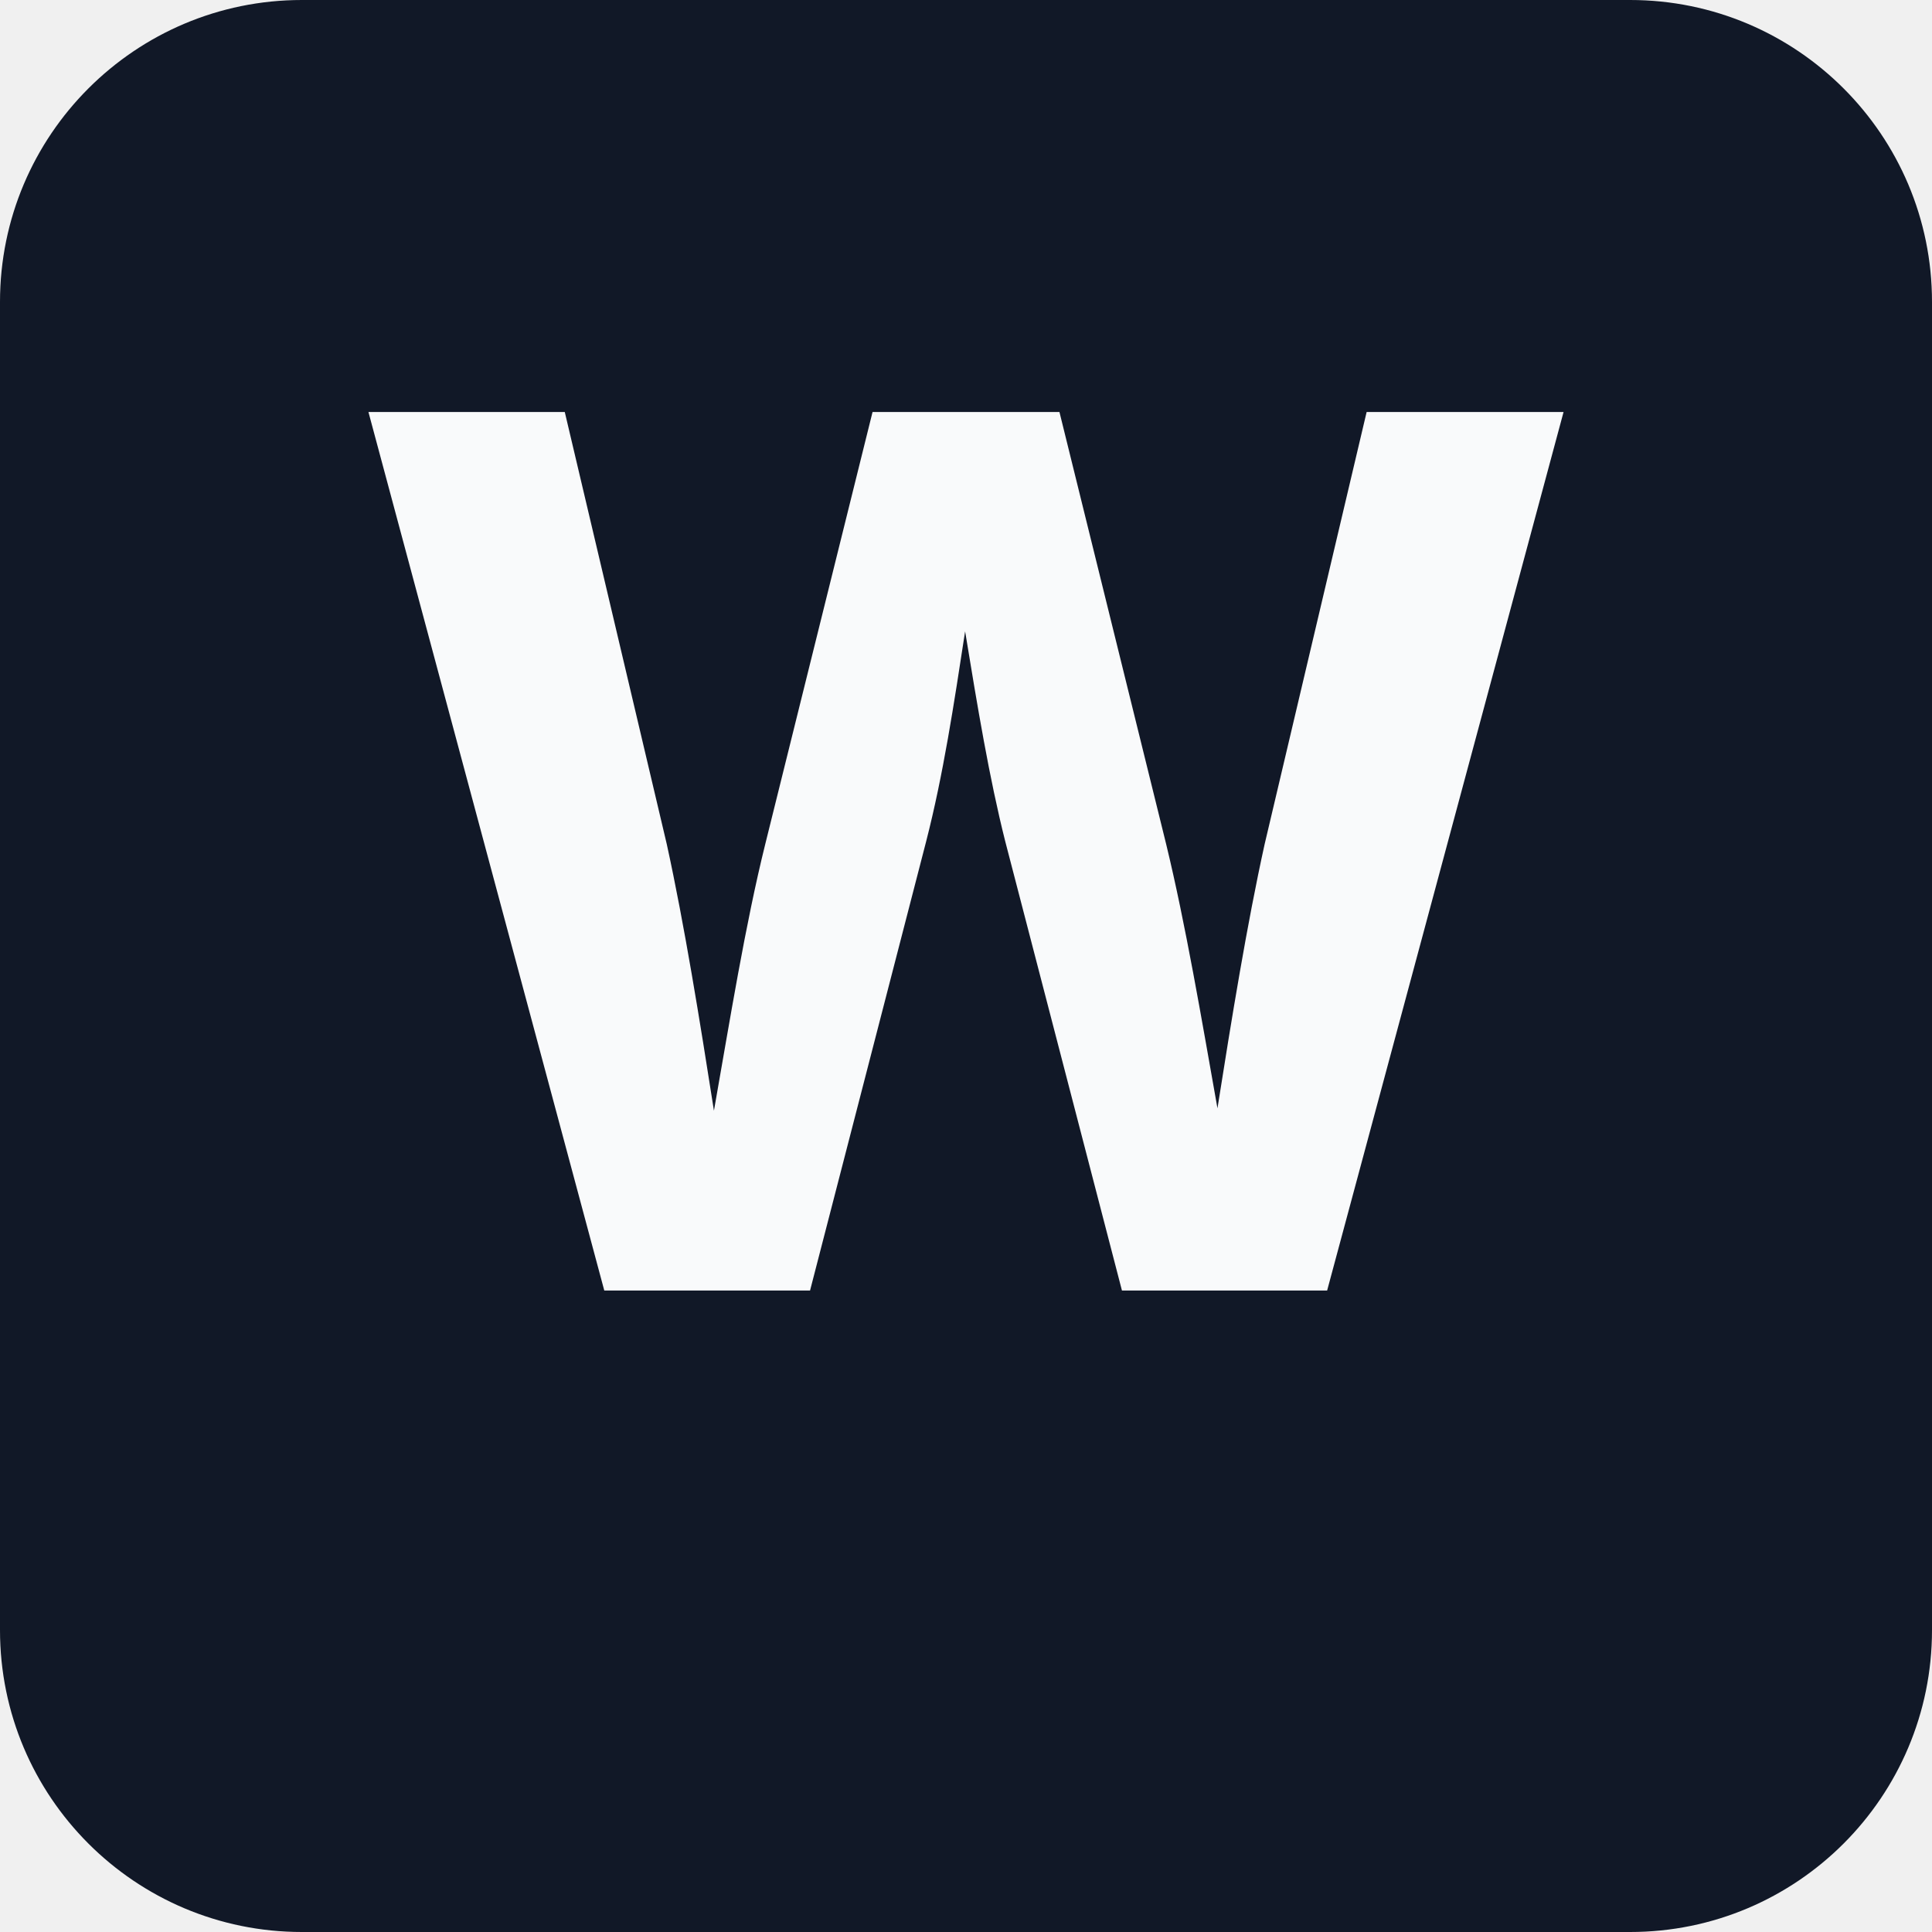
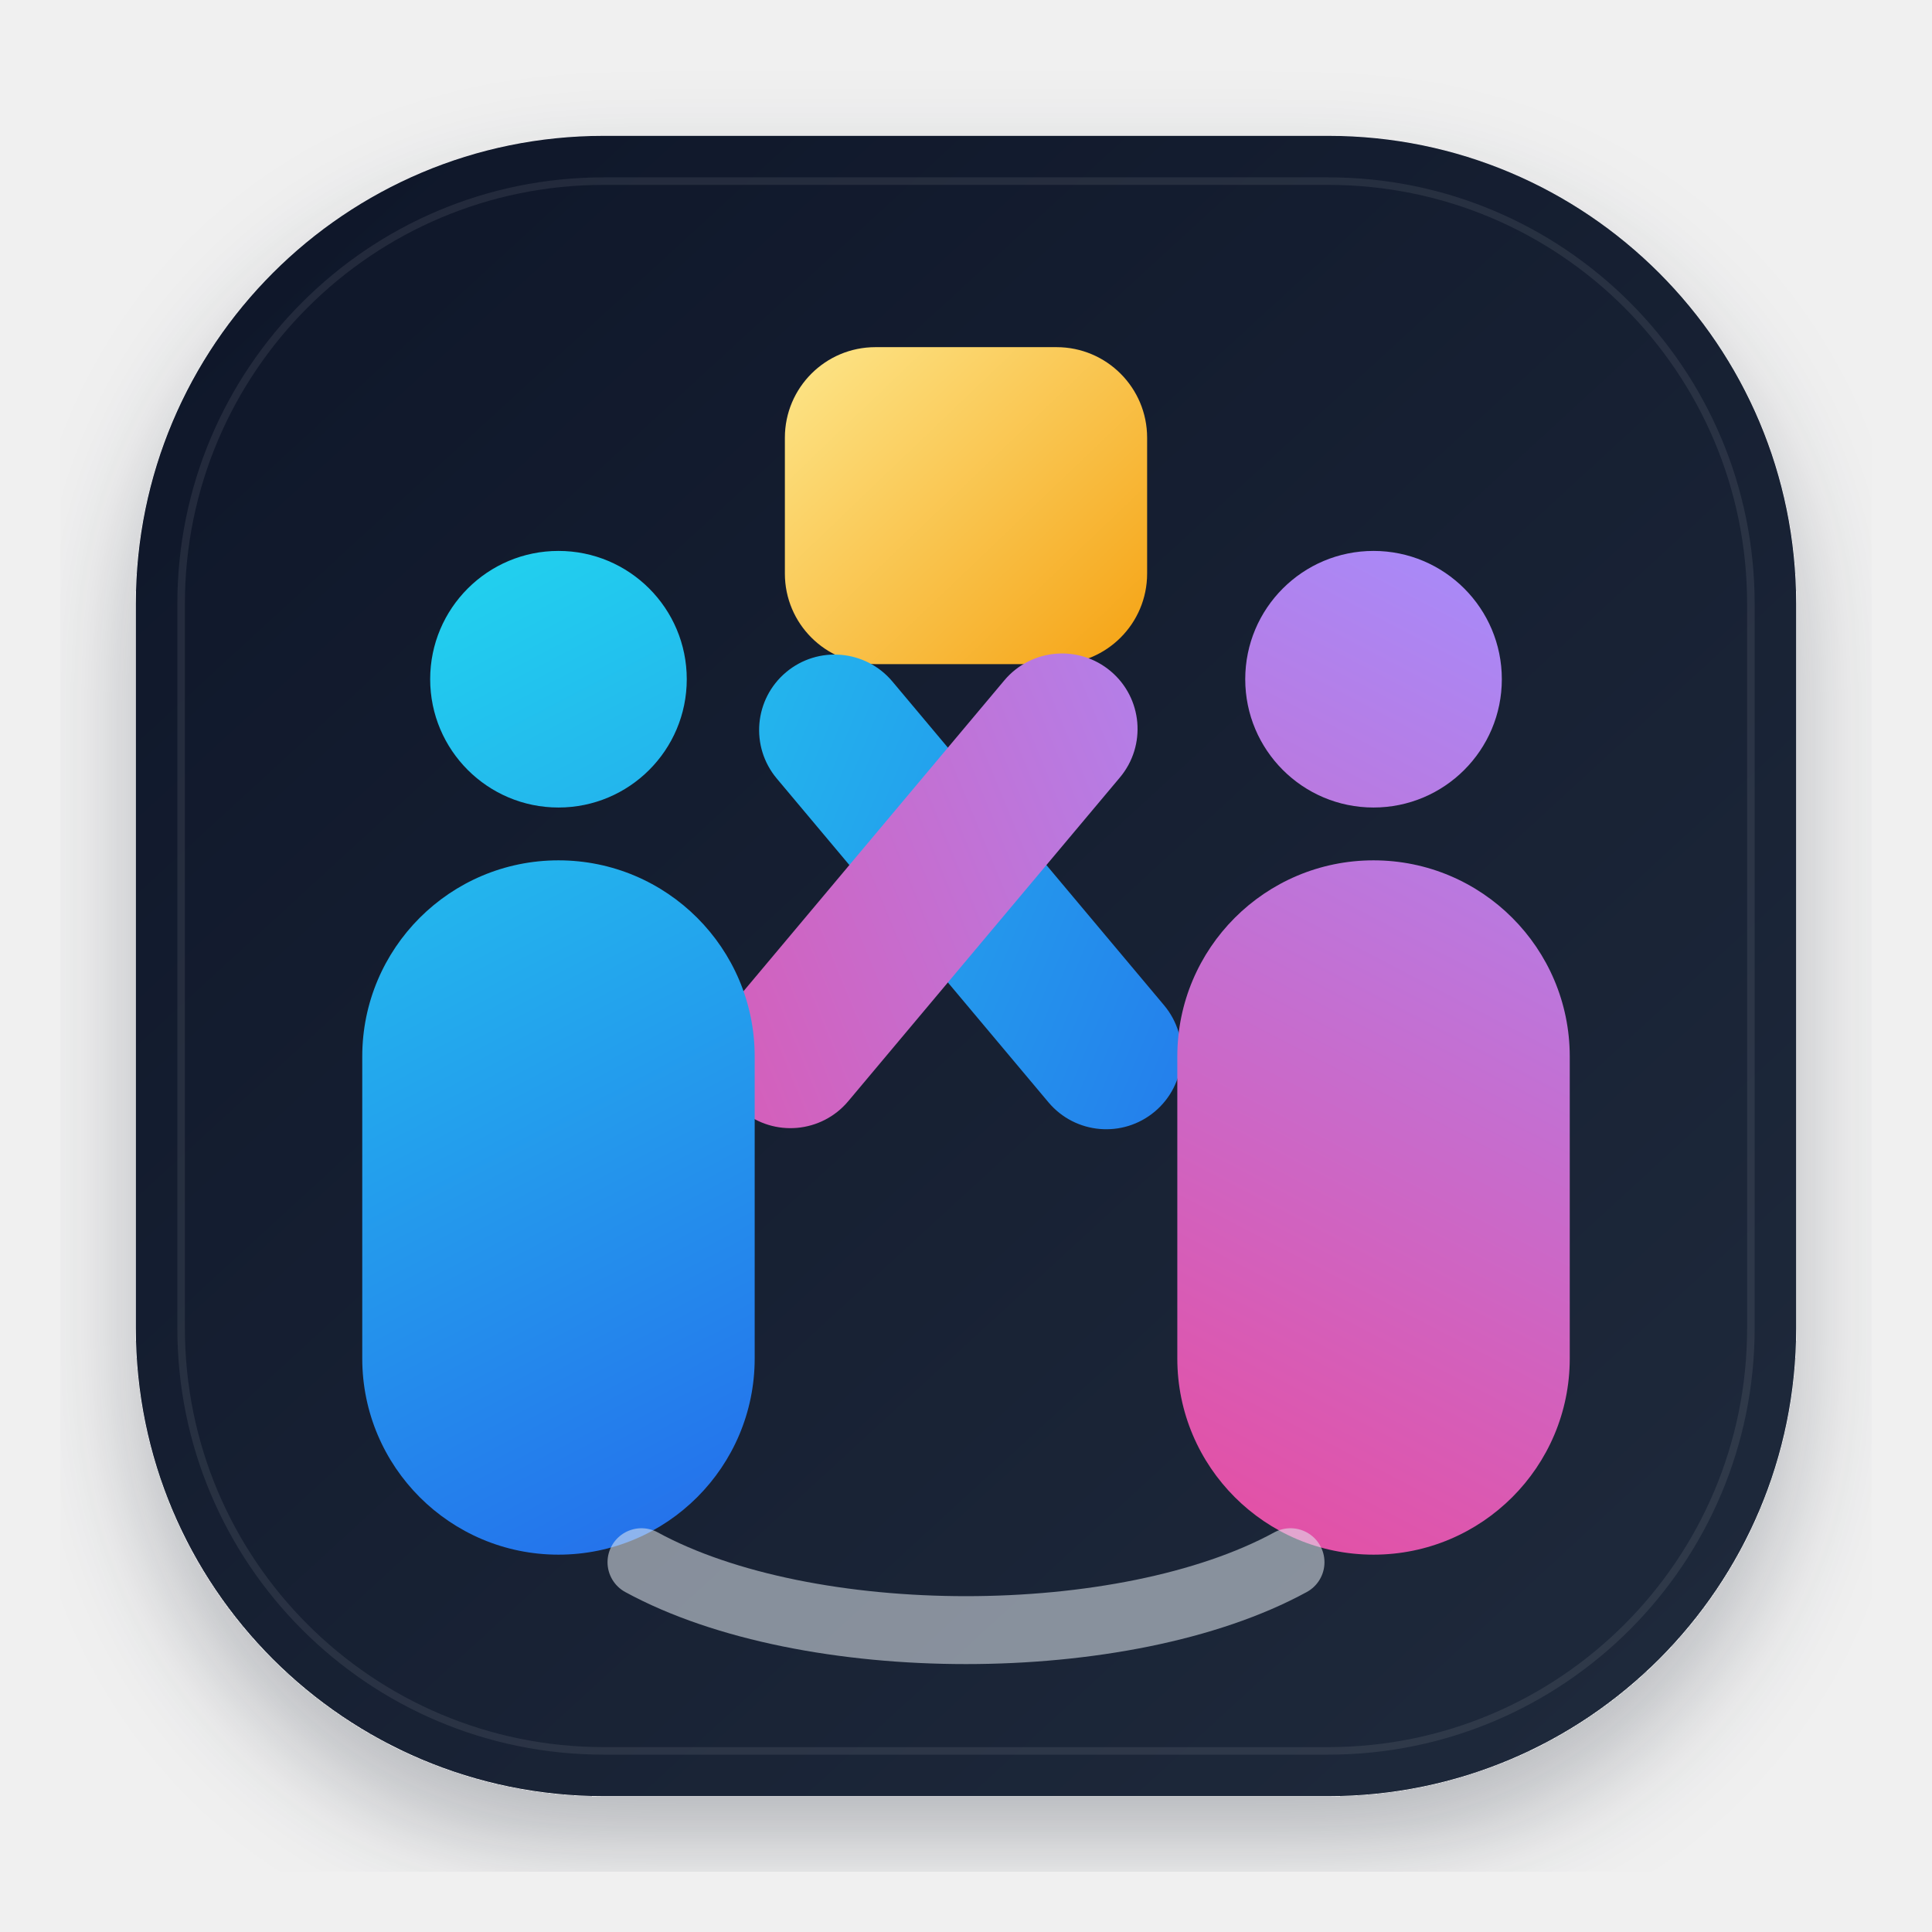
- <svg xmlns="http://www.w3.org/2000/svg" viewBox="0 0 512 512">
-   <rect width="512" height="512" rx="80" fill="#111827" />
-   <text x="256" y="342" font-family="system-ui, -apple-system, sans-serif" font-size="320" font-weight="700" fill="#f9fafb" text-anchor="middle" dominant-baseline="auto" letter-spacing="-8">W</text>
+ <svg xmlns="http://www.w3.org/2000/svg" viewBox="0 0 512 512" fill="none">
+   <defs>
+     <linearGradient id="surface" x1="76" y1="60" x2="436" y2="452" gradientUnits="userSpaceOnUse">
+       <stop stop-color="#0F172A" />
+       <stop offset="1" stop-color="#1E293B" />
+     </linearGradient>
+     <linearGradient id="leftGrad" x1="118" y1="146" x2="256" y2="410" gradientUnits="userSpaceOnUse">
+       <stop stop-color="#22D3EE" />
+       <stop offset="1" stop-color="#2563EB" />
+     </linearGradient>
+     <linearGradient id="rightGrad" x1="394" y1="146" x2="256" y2="410" gradientUnits="userSpaceOnUse">
+       <stop stop-color="#A78BFA" />
+       <stop offset="1" stop-color="#EC4899" />
+     </linearGradient>
+     <linearGradient id="brickGrad" x1="214" y1="88" x2="306" y2="184" gradientUnits="userSpaceOnUse">
+       <stop stop-color="#FDE68A" />
+       <stop offset="1" stop-color="#F59E0B" />
+     </linearGradient>
+     <filter id="shadow" x="16" y="16" width="480" height="480" filterUnits="userSpaceOnUse" color-interpolation-filters="sRGB">
+       <feFlood flood-opacity="0" result="BackgroundImageFix" />
+       <feColorMatrix in="SourceAlpha" type="matrix" values="0 0 0 0 0 0 0 0 0 0 0 0 0 0 0 0 0 0 127 0" result="hardAlpha" />
+       <feOffset dy="14" />
+       <feGaussianBlur stdDeviation="14" />
+       <feComposite in2="hardAlpha" operator="out" />
+       <feColorMatrix type="matrix" values="0 0 0 0 0.059 0 0 0 0 0.094 0 0 0 0 0.161 0 0 0 0.26 0" />
+       <feBlend mode="normal" in2="BackgroundImageFix" result="effect1_dropShadow_1_1" />
+       <feBlend mode="normal" in="SourceGraphic" in2="effect1_dropShadow_1_1" result="shape" />
+     </filter>
+   </defs>
+   <g filter="url(#shadow)">
+     <rect x="36" y="36" width="440" height="440" rx="124" fill="url(#surface)" />
+     <rect x="48" y="48" width="416" height="416" rx="112" stroke="#FFFFFF" stroke-opacity="0.08" stroke-width="2" />
+     <rect x="208" y="92" width="96" height="84" rx="24" fill="url(#brickGrad)" />
+     <rect x="193" y="191" width="40" height="152" rx="20" transform="rotate(-40 193 191)" fill="url(#leftGrad)" />
+     <rect x="279" y="165" width="40" height="152" rx="20" transform="rotate(40 279 165)" fill="url(#rightGrad)" />
+     <circle cx="148" cy="180" r="34" fill="url(#leftGrad)" />
+     <circle cx="364" cy="180" r="34" fill="url(#rightGrad)" />
+     <rect x="96" y="228" width="104" height="184" rx="52" fill="url(#leftGrad)" />
+     <rect x="312" y="228" width="104" height="184" rx="52" fill="url(#rightGrad)" />
+     <path d="M170 414C214 438 298 438 342 414" stroke="#E2E8F0" stroke-opacity="0.55" stroke-width="18" stroke-linecap="round" />
+   </g>
</svg>
